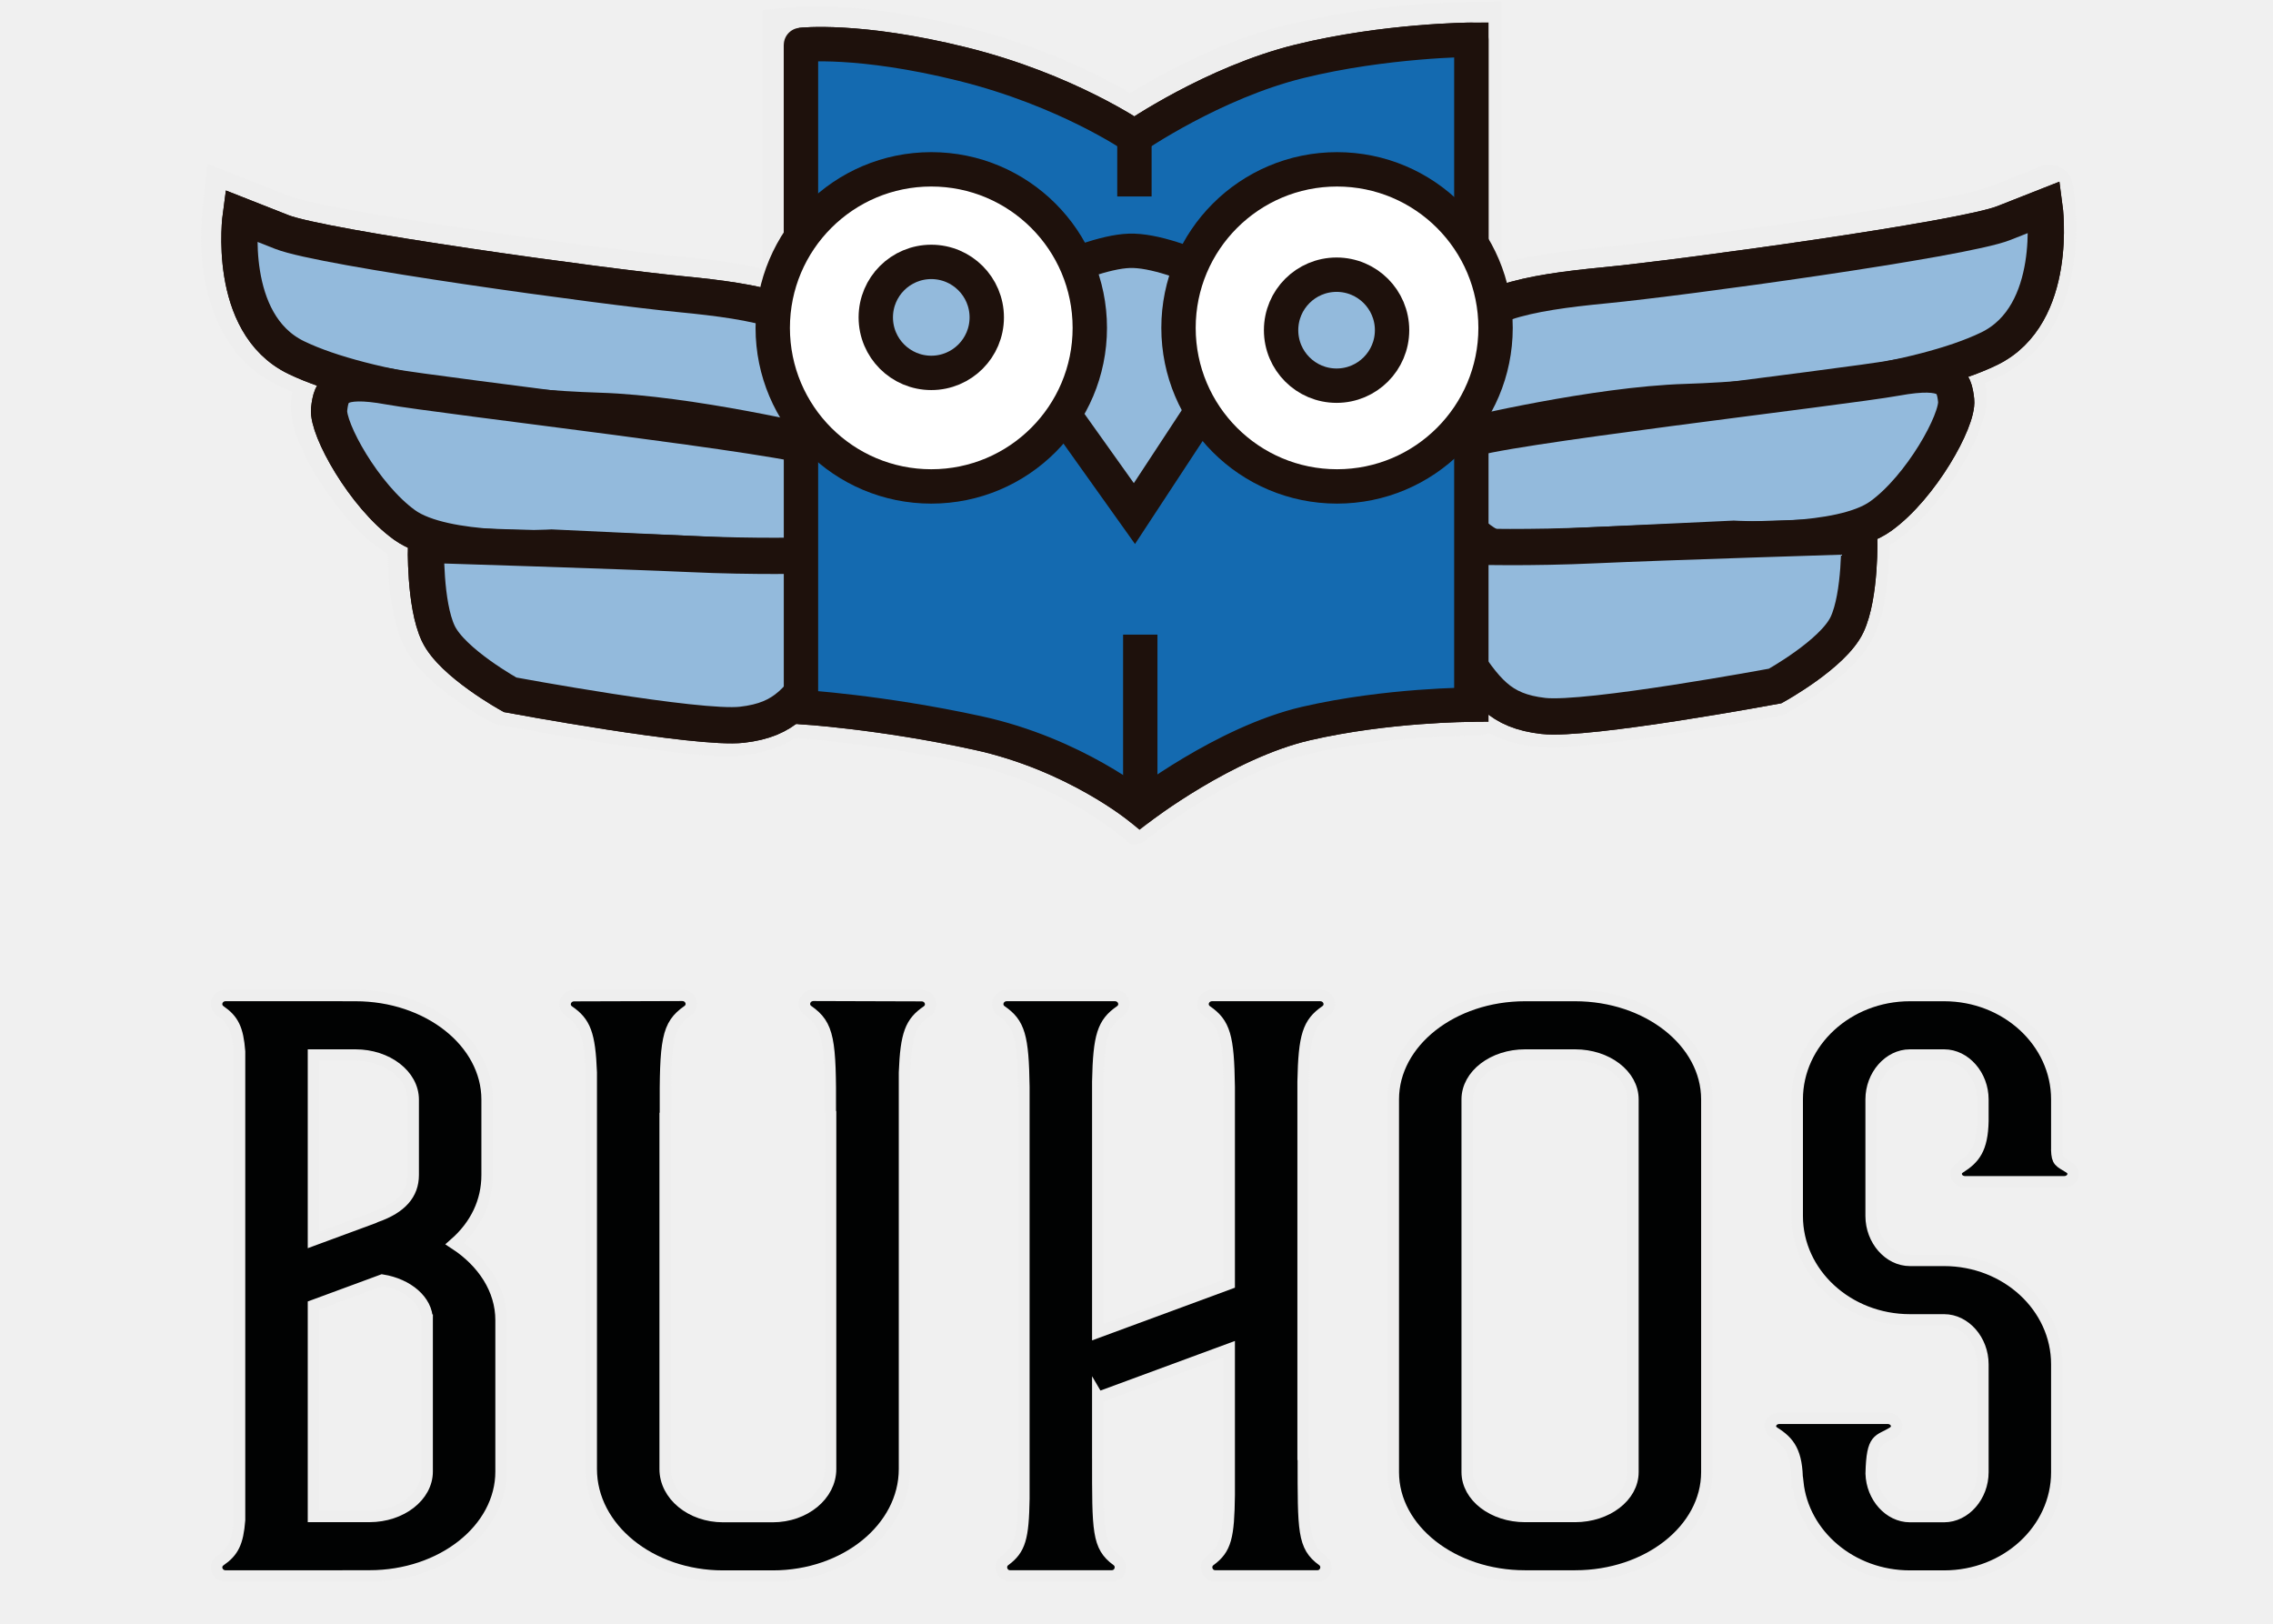
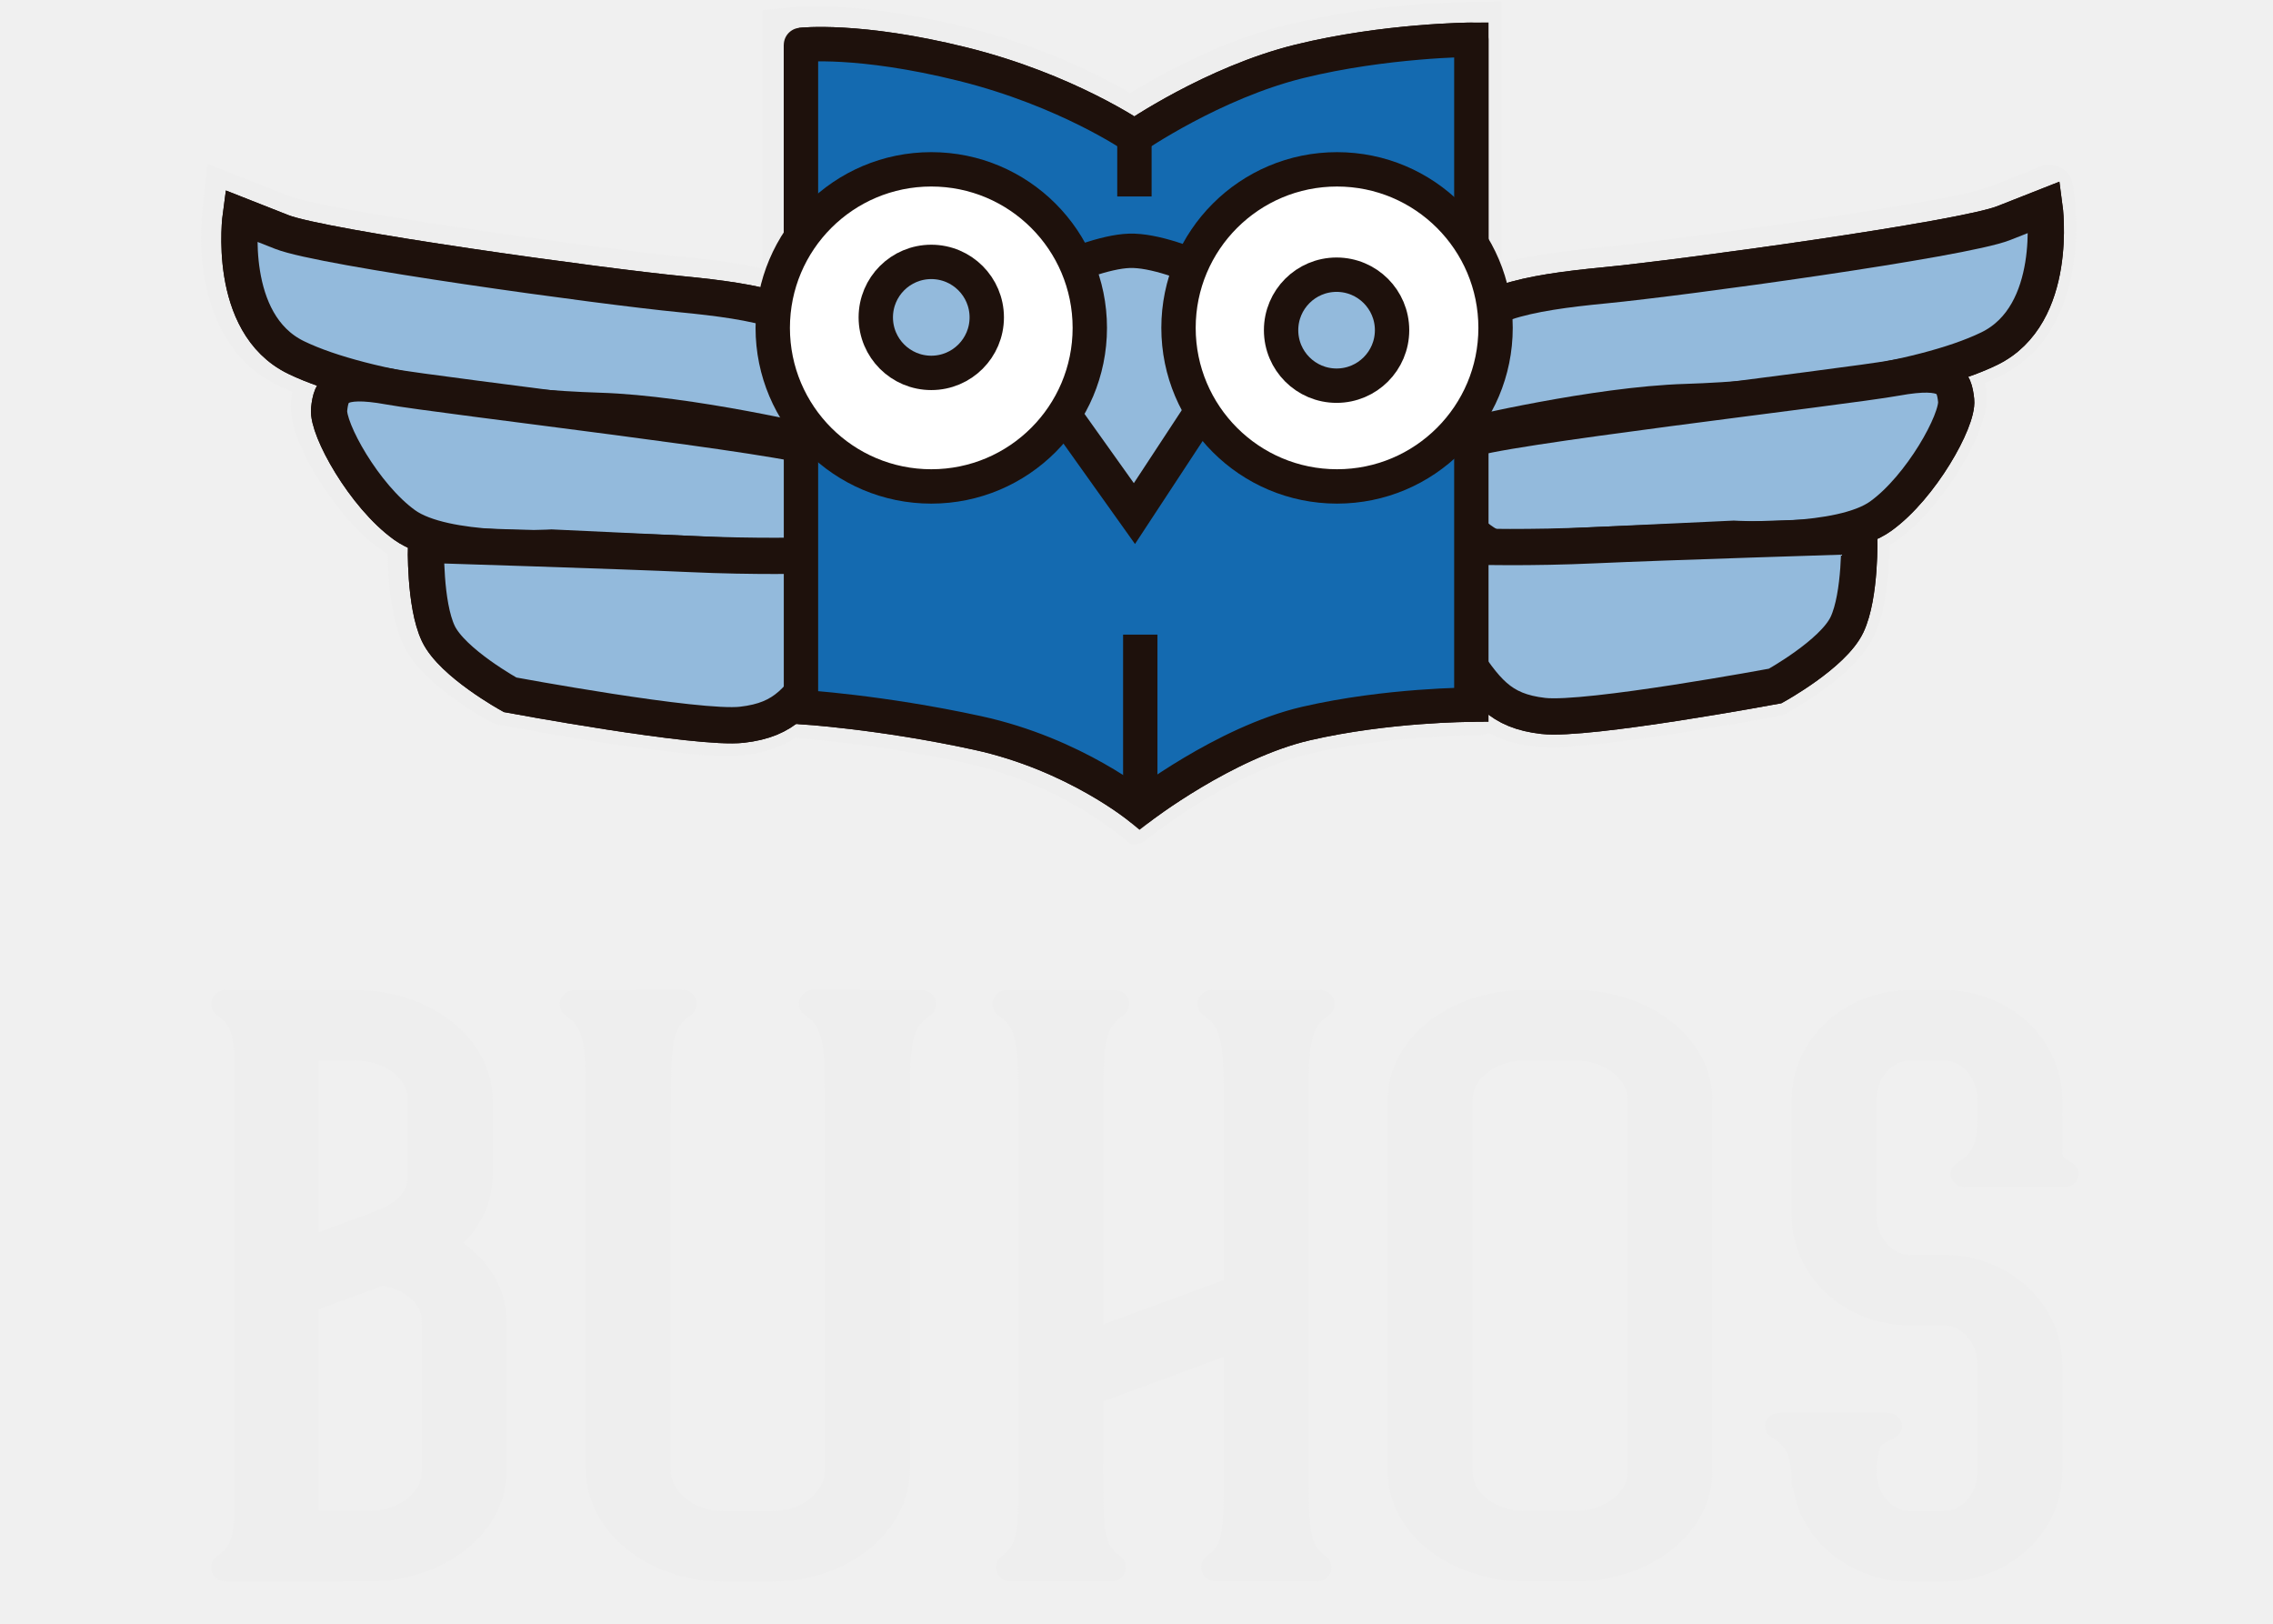
<svg xmlns="http://www.w3.org/2000/svg" version="1.2" id="Capa_1" x="0px" y="0px" width="396.85px" height="283.46px" viewBox="0 0 396.85 283.46" xml:space="preserve">
  <defs id="defs53">
	
	
	
	
	
	
	
	
	
	
	
	

		
		
		
		
		
	</defs>
  <path id="path20-9-6" style="fill:#eeeeee;fill-opacity:1;stroke:none;stroke-opacity:1" d="M 260.162,0.287 C 247.749,0.342 235.288,1.572 223.252,4.691 214.083,7.186 205.432,11.321 197.318,16.223 183.576,8.248 168.052,3.639 152.328,1.725 146.842,1.092 141.283,0.888 135.785,1.522 c -0.879,0.079 -1.758,0.159 -2.637,0.238 0,15.043 0,30.086 0,45.129 -7.333,-1.694 -14.883,-1.999 -22.324,-2.992 -12.404,-1.518 -24.764,-3.255 -37.134,-5.171 -7.261,-1.196 -14.559,-2.265 -21.711,-4.021 -3.649,-1.166 -7.134,-2.775 -10.724,-4.104 -1.666,-0.656 -3.331,-1.313 -4.997,-1.969 -0.784,6.367 -1.737,12.845 -0.651,19.238 0.929,6.135 3.49,12.276 8.274,16.395 2.107,1.821 4.614,3.109 7.188,4.135 -0.671,2.874 -0.102,5.877 1.046,8.55 1.93,4.796 4.852,9.139 8.12,13.12 2.159,2.546 4.609,4.886 7.459,6.646 0.111,5.199 0.524,10.524 2.503,15.387 2.155,4.707 6.381,7.977 10.513,10.876 1.905,1.287 3.848,2.566 5.944,3.51 12.488,2.194 24.995,4.466 37.65,5.452 4.998,0.322 10.249,-0.368 14.546,-3.1 9.709,0.721 19.356,2.193 28.884,4.178 10.878,2.267 21.209,7.201 29.71,14.371 1.09,0.134 2.182,-0.226 2.946,-1.022 7.481,-5.65 15.598,-10.626 24.49,-13.712 5.822,-1.883 11.923,-2.678 17.979,-3.399 5.016,-0.541 10.061,-0.817 15.105,-0.855 0.654,-0.015 1.312,-0.141 1.889,-0.461 4.765,2.562 10.37,2.87 15.651,2.279 9.579,-0.847 19.072,-2.437 28.546,-4.048 2.453,-0.455 4.939,-0.831 7.371,-1.343 5.293,-3.075 10.606,-6.489 14.364,-11.42 2.788,-3.946 3.469,-8.888 3.915,-13.58 0.112,-1.549 0.195,-3.101 0.211,-4.654 4.423,-2.692 7.769,-6.781 10.735,-10.95 2.546,-3.694 4.757,-7.707 5.904,-12.068 0.378,-1.735 0.368,-3.55 -0.004,-5.285 4.082,-1.583 7.913,-4.088 10.455,-7.713 4.039,-5.558 5.472,-12.585 5.483,-19.349 -0.023,-2.718 -0.177,-5.454 -0.67,-8.127 -0.642,-2.379 -3.631,-3.598 -5.805,-2.514 -3.366,1.337 -6.699,2.778 -10.141,3.907 -5.114,1.394 -10.374,2.15 -15.587,3.072 -14.35,2.381 -28.731,4.373 -43.18,6.171 -7.122,0.945 -14.402,1.328 -21.485,2.763 -1.149,0.244 -2.294,0.514 -3.424,0.837 0,-15.22 0,-30.44 0,-45.66 -0.676,0.01 -1.353,0.02 -2.029,0.029 z M 137.969,95.566 c 0.546,0.289 0.34,1.062 -0.188,0.561 -0.142,-0.182 0.036,-0.449 0.188,-0.561 z" />
  <g id="g8">
    <path fill="#93badc" stroke="#1e110c" stroke-width="6.327" stroke-miterlimit="10" d="m 255.86,76.089 c 0,0 -3.864,-8.63 -1.805,-15.873 2.063,-7.241 12.653,-9.104 26.144,-10.407 13.487,-1.302 62.438,-8.021 69.604,-10.848 7.164,-2.823 7.164,-2.823 7.164,-2.823 0,0 2.562,18.787 -9.657,24.727 -12.221,5.938 -37.082,8.827 -52.941,9.314 -15.859,0.483 -38.509,5.91 -38.509,5.91 z" id="path2" />
    <path fill="#93badc" stroke="#1e110c" stroke-width="6.327" stroke-miterlimit="10" d="m 253.747,87.954 c 2.115,6.204 7.839,8.013 7.839,8.013 l 41.102,-1.917 c 0,0 18.613,1.132 25.669,-3.941 7.058,-5.072 13.532,-16.754 13.174,-20.192 -0.359,-3.438 -1.312,-5.635 -10.503,-3.966 -9.195,1.669 -71.851,8.855 -74.779,10.935 -2.927,2.081 -4.805,4.307 -2.502,11.068 z" id="path4" />
    <path fill="#93badc" stroke="#1e110c" stroke-width="6.327" stroke-miterlimit="10" d="m 257.661,96.232 c 0,0 -7.817,10.038 -3.009,17.225 4.806,7.188 7.147,10.65 14.797,11.527 7.651,0.877 40.479,-5.228 40.479,-5.228 0,0 10.1,-5.567 12.536,-10.69 2.435,-5.124 2.158,-15.5 2.158,-15.5 0,0 -34.601,1.075 -46.029,1.606 -11.433,0.534 -21.32,0.263 -21.32,0.263" id="path6" />
  </g>
  <path fill="none" stroke="#1e110c" stroke-width="6" stroke-miterlimit="10" d="M 130.75,89.655" id="path10" />
  <g id="g18" style="stroke:#1e110c;stroke-opacity:1">
    <path fill="#93badc" stroke="#1e110c" stroke-width="6.327" stroke-miterlimit="10" d="m 143.133,77.626 c 0,0 3.865,-8.629 1.805,-15.872 -2.064,-7.241 -12.653,-9.103 -26.143,-10.407 -13.487,-1.302 -62.437,-8.02 -69.603,-10.848 -7.165,-2.823 -7.165,-2.823 -7.165,-2.823 0,0 -2.561,18.787 9.658,24.727 12.218,5.938 37.082,8.827 52.941,9.314 15.858,0.484 38.507,5.909 38.507,5.909 z" id="path12" style="stroke:#1e110c;stroke-opacity:1" />
    <path fill="#93badc" stroke="#1e110c" stroke-width="6.327" stroke-miterlimit="10" d="m 145.246,89.491 c -2.114,6.204 -7.837,8.013 -7.837,8.013 L 96.306,95.587 c 0,0 -18.613,1.132 -25.669,-3.94 -7.058,-5.072 -13.531,-16.755 -13.172,-20.193 0.358,-3.438 1.312,-5.635 10.503,-3.965 9.193,1.669 71.85,8.855 74.779,10.934 2.926,2.081 4.801,4.308 2.499,11.068 z" id="path14" style="stroke:#1e110c;stroke-opacity:1" />
    <path fill="#93badc" stroke="#1e110c" stroke-width="6.327" stroke-miterlimit="10" d="m 141.333,97.77 c 0,0 7.815,10.038 3.008,17.225 -4.806,7.188 -7.147,10.649 -14.799,11.527 -7.65,0.878 -40.478,-5.228 -40.478,-5.228 0,0 -10.099,-5.567 -12.534,-10.689 -2.436,-5.125 -2.158,-15.5 -2.158,-15.5 0,0 34.599,1.075 46.027,1.605 11.432,0.535 21.32,0.264 21.32,0.264" id="path16" style="stroke:#1e110c;stroke-opacity:1" />
  </g>
  <path fill="#146ab0" stroke="#1e110c" stroke-width="6" stroke-miterlimit="10" d="m 139.843,7.842 c 0,0 10.057,-1.167 28.246,3.357 18.188,4.526 29.975,12.684 29.975,12.684 0,0 13.746,-9.462 28.771,-13.165 15.026,-3.701 30.052,-3.78 30.052,-3.78 v 116.084 c 0,0 -14.633,0 -28.866,3.29 -14.235,3.292 -29.008,14.71 -29.008,14.71 0,0 -11.324,-9.362 -28.327,-13.064 -17.002,-3.703 -30.842,-4.524 -30.842,-4.524 V 7.842 Z" id="path20" />
  <g id="g8-3" style="stroke:#1e110c;stroke-opacity:1">
    <path fill="#93badc" stroke="#1e110c" stroke-width="6.327" stroke-miterlimit="10" d="m 255.86,76.089 c 0,0 -3.864,-8.63 -1.805,-15.873 2.063,-7.241 12.653,-9.104 26.144,-10.407 13.487,-1.302 62.438,-8.021 69.604,-10.848 7.164,-2.823 7.164,-2.823 7.164,-2.823 0,0 2.562,18.787 -9.657,24.727 -12.221,5.938 -37.082,8.827 -52.941,9.314 -15.859,0.483 -38.509,5.91 -38.509,5.91 z" id="path2-6" style="stroke:#1e110c;stroke-opacity:1" />
    <path fill="#93badc" stroke="#1e110c" stroke-width="6.327" stroke-miterlimit="10" d="m 253.747,87.954 c 2.115,6.204 7.839,8.013 7.839,8.013 l 41.102,-1.917 c 0,0 18.613,1.132 25.669,-3.941 7.058,-5.072 13.532,-16.754 13.174,-20.192 -0.359,-3.438 -1.312,-5.635 -10.503,-3.966 -9.195,1.669 -71.851,8.855 -74.779,10.935 -2.927,2.081 -4.805,4.307 -2.502,11.068 z" id="path4-7" style="stroke:#1e110c;stroke-opacity:1" />
    <path fill="#93badc" stroke="#1e110c" stroke-width="6.327" stroke-miterlimit="10" d="m 257.661,96.232 c 0,0 -7.817,10.038 -3.009,17.225 4.806,7.188 7.147,10.65 14.797,11.527 7.651,0.877 40.479,-5.228 40.479,-5.228 0,0 10.1,-5.567 12.536,-10.69 2.435,-5.124 2.158,-15.5 2.158,-15.5 0,0 -34.601,1.075 -46.029,1.606 -11.433,0.534 -21.32,0.263 -21.32,0.263" id="path6-5" style="stroke:#1e110c;stroke-opacity:1" />
  </g>
  <g id="g18-3" style="stroke:#1e110c;stroke-opacity:1">
    <path fill="#93badc" stroke="#1e110c" stroke-width="6.327" stroke-miterlimit="10" d="m 143.133,77.626 c 0,0 3.865,-8.629 1.805,-15.872 -2.064,-7.241 -12.653,-9.103 -26.143,-10.407 -13.487,-1.302 -62.437,-8.02 -69.603,-10.848 -7.165,-2.823 -7.165,-2.823 -7.165,-2.823 0,0 -2.561,18.787 9.658,24.727 12.218,5.938 37.082,8.827 52.941,9.314 15.858,0.484 38.507,5.909 38.507,5.909 z" id="path12-5" style="stroke:#1e110c;stroke-opacity:1" />
    <path fill="#93badc" stroke="#1e110c" stroke-width="6.327" stroke-miterlimit="10" d="m 145.246,89.491 c -2.114,6.204 -7.837,8.013 -7.837,8.013 L 96.306,95.587 c 0,0 -18.613,1.132 -25.669,-3.94 -7.058,-5.072 -13.531,-16.755 -13.172,-20.193 0.358,-3.438 1.312,-5.635 10.503,-3.965 9.193,1.669 71.85,8.855 74.779,10.934 2.926,2.081 4.801,4.308 2.499,11.068 z" id="path14-6" style="stroke:#1e110c;stroke-opacity:1" />
    <path fill="#93badc" stroke="#1e110c" stroke-width="6.327" stroke-miterlimit="10" d="m 141.333,97.77 c 0,0 7.815,10.038 3.008,17.225 -4.806,7.188 -7.147,10.649 -14.799,11.527 -7.65,0.878 -40.478,-5.228 -40.478,-5.228 0,0 -10.099,-5.567 -12.534,-10.689 -2.436,-5.125 -2.158,-15.5 -2.158,-15.5 0,0 34.599,1.075 46.027,1.605 11.432,0.535 21.32,0.264 21.32,0.264" id="path16-2" style="stroke:#1e110c;stroke-opacity:1" />
  </g>
  <path fill="#146ab0" stroke="#1e110c" stroke-width="6" stroke-miterlimit="10" d="m 139.843,7.842 c 0,0 10.057,-1.167 28.246,3.357 18.188,4.526 29.975,12.684 29.975,12.684 0,0 13.746,-9.462 28.771,-13.165 15.026,-3.701 30.052,-3.78 30.052,-3.78 v 116.084 c 0,0 -14.633,0 -28.866,3.29 -14.235,3.292 -29.008,14.71 -29.008,14.71 0,0 -11.324,-9.362 -28.327,-13.064 -17.002,-3.703 -30.842,-4.524 -30.842,-4.524 V 7.842 Z" id="path20-9" style="stroke:#1e110c;stroke-opacity:1;stroke-width:6;stroke-miterlimit:10;stroke-dasharray:none;stroke-linejoin:round;stroke-linecap:butt" />
  <g id="g8-3-1" style="stroke:#1e110c;stroke-opacity:1" transform="translate(37.92149,-120.241)" />
  <g id="g18-3-9" style="stroke:#1e110c;stroke-opacity:1" transform="translate(37.92149,-120.241)" />
  <line fill="none" stroke="#1e110c" stroke-width="6" stroke-miterlimit="10" x1="199.084" y1="141.023" x2="199.084" y2="110.79" id="line22" />
  <path fill="#93badc" stroke="#1e110c" stroke-width="6" stroke-miterlimit="10" d="m 172.281,53.476 25.782,36.179 24.024,-36.581 c 0,0 -16.486,-9.563 -24.902,-9.287 -8.415,0.278 -24.904,9.689 -24.904,9.689 z" id="path24" />
  <circle fill="#ffffff" stroke="#1e110c" stroke-width="6" stroke-miterlimit="10" cx="162.594" cy="57.24" r="27.679" id="circle26" />
  <circle fill="#ffffff" stroke="#1e110c" stroke-width="6" stroke-miterlimit="10" cx="233.437" cy="57.24" r="27.678" id="circle28" />
  <circle fill="#93badc" stroke="#1e110c" stroke-width="6" stroke-miterlimit="10" cx="233.357" cy="57.642" r="9.688" id="circle30" />
  <circle fill="#93badc" stroke="#1e110c" stroke-width="6" stroke-miterlimit="10" cx="162.594" cy="55.409" r="9.688" id="circle32" />
  <line fill="none" stroke="#1e110c" stroke-width="6" stroke-miterlimit="10" x1="198.063" y1="34.298" x2="198.063" y2="23.819" id="line34" />
-   <path fill="#010202" stroke="#010202" stroke-width="2" stroke-miterlimit="10" d="m 87.483,230.464 h -0.006 c 0,0.017 0.006,0.031 0.006,0.048 v 26.384 c 0,10.049 -10.313,18.225 -22.989,18.225 h -4.646 c -0.034,0.003 -0.063,0.016 -0.098,0.016 H 39.421 c -1.54,0 -2.198,-1.843 -0.952,-2.703 2.229,-1.539 3.05,-3.127 3.354,-7.086 v -47.255 -0.61 -33.913 c -0.304,-3.959 -1.126,-5.547 -3.354,-7.085 -1.246,-0.86 -0.588,-2.703 0.952,-2.703 H 59.75 c 0.022,0 0.04,0.009 0.061,0.01 h 2.248 c 12.676,0 22.989,8.154 22.989,18.177 v 13.144 c 0,4.659 -1.993,8.782 -5.656,11.998 4.943,3.224 8.091,8.009 8.091,13.353 z M 62.06,184.186 h -7.329 v 32.282 l 10.502,-3.873 c 0.167,-0.073 0.319,-0.162 0.498,-0.225 4.314,-1.518 6.411,-3.893 6.411,-7.258 v -13.144 c 0,-4.291 -4.523,-7.782 -10.082,-7.782 z m 12.522,46.278 h -0.006 c 0,-3.408 -3.359,-6.263 -7.843,-6.99 L 54.731,227.9 v 36.832 h 9.763 c 5.559,0 10.082,-3.516 10.082,-7.836 v -26.384 c 0,-0.017 0.006,-0.032 0.006,-0.048 z" id="path36" style="stroke:#eeeeee;stroke-opacity:1" />
-   <path fill="#010202" stroke="#010202" stroke-width="2" stroke-miterlimit="10" d="m 161.827,176.518 c -2.821,1.933 -3.648,3.959 -3.907,10.724 v 69.22 c 0,10.304 -10.32,18.687 -23.006,18.687 h -8.68 c -12.686,0 -23.008,-8.383 -23.008,-18.687 v -69.235 c -0.259,-6.752 -1.088,-8.777 -3.906,-10.708 -1.25,-0.856 -0.601,-2.701 0.939,-2.706 l 9.797,-0.03 1.664,-0.005 7.367,-0.023 c 1.54,-0.005 2.207,1.835 0.965,2.699 -3.599,2.506 -3.93,5.108 -3.869,17.771 0,0.023 -0.037,0.042 -0.05,0.063 v 62.174 c 0,4.572 4.531,8.293 10.101,8.293 h 8.68 c 5.568,0 10.099,-3.721 10.099,-8.293 v -62.175 c -0.013,-0.021 -0.05,-0.039 -0.05,-0.062 0.061,-12.663 -0.269,-15.266 -3.869,-17.771 -1.242,-0.864 -0.575,-2.704 0.965,-2.699 l 7.368,0.023 1.664,0.005 9.797,0.03 c 1.539,0.003 2.189,1.848 0.939,2.705 z" id="path38" style="stroke:#eeeeee;stroke-opacity:1" />
-   <path fill="#010202" stroke="#010202" stroke-width="2" stroke-miterlimit="10" d="m 227.515,188.845 v 65.769 c 0.008,0.016 0.039,0.028 0.039,0.045 0,12.664 -0.074,15.266 3.342,17.759 1.18,0.86 0.557,2.703 -0.899,2.703 h -9.269 -1.574 -6.969 c -1.457,0 -2.079,-1.843 -0.9,-2.703 2.748,-2.006 3.236,-4.093 3.323,-11.421 v -25.464 l -22.914,8.45 -0.027,-0.047 v 10.719 c 0,0.002 0.003,0.003 0.003,0.004 0,12.664 -0.074,15.266 3.33,17.759 1.175,0.86 0.554,2.703 -0.897,2.703 h -9.234 -1.568 -6.944 c -1.451,0 -2.072,-1.843 -0.897,-2.703 2.649,-1.94 3.189,-3.97 3.3,-10.734 v -71.949 c -0.12,-8.829 -0.779,-11.084 -3.913,-13.248 -1.246,-0.86 -0.588,-2.703 0.952,-2.703 h 9.798 1.664 7.368 c 1.54,0 2.198,1.843 0.952,2.703 -3.023,2.087 -3.754,4.273 -3.913,12.349 v 43.727 l 22.94,-8.46 v -34.378 c -0.12,-8.82 -0.78,-11.074 -3.913,-13.237 -1.246,-0.86 -0.588,-2.703 0.952,-2.703 h 9.798 1.663 7.367 c 1.54,0 2.198,1.843 0.952,2.703 -3.025,2.085 -3.754,4.273 -3.912,12.357 z" id="path40" style="stroke:#eeeeee;stroke-opacity:1" />
-   <path fill="#010202" stroke="#010202" stroke-width="2" stroke-miterlimit="10" d="m 298.005,191.926 v 65.069 c 0,9.999 -10.32,18.134 -23.007,18.134 h -8.733 c -12.687,0 -23.007,-8.135 -23.007,-18.134 v -65.069 c 0,-9.999 10.32,-18.134 23.007,-18.134 h 8.733 c 12.687,0 23.007,8.135 23.007,18.134 z m -12.906,0 c 0,-4.269 -4.531,-7.74 -10.101,-7.74 h -8.733 c -5.569,0 -10.1,3.472 -10.1,7.74 v 65.069 c 0,4.268 4.53,7.74 10.1,7.74 h 8.733 c 5.569,0 10.101,-3.473 10.101,-7.74 z" id="path42" style="stroke:#eeeeee;stroke-opacity:1" />
-   <path fill="#010202" stroke="#010202" stroke-width="2" stroke-miterlimit="10" d="m 361.303,203.852 c 1.246,0.785 0.588,2.465 -0.952,2.465 h -7.801 -9.414 c -1.54,0 -2.198,-1.68 -0.952,-2.465 2.538,-1.598 3.911,-3.282 4.015,-8.118 v -3.806 c 0,-4.196 -3.101,-7.742 -6.772,-7.742 h -5.968 c -3.671,0 -6.771,3.546 -6.771,7.742 v 20.355 c 0,4.198 3.101,7.744 6.771,7.744 h 5.968 c 10.852,0 19.679,8.136 19.679,18.136 v 18.848 c 0,10.001 -8.827,18.137 -19.679,18.137 h -5.968 c -10.206,0 -18.618,-7.199 -19.582,-16.377 h -0.097 c 0,-5.303 -1.384,-7.05 -4.024,-8.712 -1.246,-0.784 -0.588,-2.465 0.952,-2.465 h 9.414 9.414 c 1.54,0 2.198,1.681 0.952,2.465 -2.464,1.551 -3.643,0.709 -3.79,7.198 0.119,4.088 3.162,7.497 6.761,7.497 h 5.968 c 3.672,0 6.772,-3.546 6.772,-7.743 v -18.848 c 0,-4.196 -3.101,-7.743 -6.772,-7.743 h -5.968 c -10.851,0 -19.679,-8.136 -19.679,-18.137 v -20.355 c 0,-10 8.828,-18.136 19.679,-18.136 h 5.968 c 10.852,0 19.679,8.136 19.679,18.136 v 3.212 h 0.005 c 0,0.515 -0.002,0.991 -0.005,1.435 v 4.091 c 0,0.023 -0.008,0.045 -0.008,0.067 0.07,2.109 0.47,2.028 2.205,3.119 z" id="path44" style="stroke:#eeeeee;stroke-opacity:1" />
+   <path fill="#010202" stroke="#010202" stroke-width="2" stroke-miterlimit="10" d="m 87.483,230.464 h -0.006 c 0,0.017 0.006,0.031 0.006,0.048 v 26.384 c 0,10.049 -10.313,18.225 -22.989,18.225 h -4.646 c -0.034,0.003 -0.063,0.016 -0.098,0.016 H 39.421 c -1.54,0 -2.198,-1.843 -0.952,-2.703 2.229,-1.539 3.05,-3.127 3.354,-7.086 v -47.255 -0.61 -33.913 c -0.304,-3.959 -1.126,-5.547 -3.354,-7.085 -1.246,-0.86 -0.588,-2.703 0.952,-2.703 H 59.75 c 0.022,0 0.04,0.009 0.061,0.01 h 2.248 c 12.676,0 22.989,8.154 22.989,18.177 v 13.144 c 0,4.659 -1.993,8.782 -5.656,11.998 4.943,3.224 8.091,8.009 8.091,13.353 z M 62.06,184.186 h -7.329 v 32.282 l 10.502,-3.873 c 0.167,-0.073 0.319,-0.162 0.498,-0.225 4.314,-1.518 6.411,-3.893 6.411,-7.258 v -13.144 c 0,-4.291 -4.523,-7.782 -10.082,-7.782 z m 12.522,46.278 h -0.006 c 0,-3.408 -3.359,-6.263 -7.843,-6.99 L 54.731,227.9 v 36.832 h 9.763 c 5.559,0 10.082,-3.516 10.082,-7.836 v -26.384 c 0,-0.017 0.006,-0.032 0.006,-0.048 z" id="path36" style="stroke:#eeeeee;stroke-opacity:1;fill:#eeeeee;fill-opacity:1;stroke-width:1.9;stroke-miterlimit:10;stroke-dasharray:none" />
+   <path fill="#010202" stroke="#010202" stroke-width="2" stroke-miterlimit="10" d="m 161.827,176.518 c -2.821,1.933 -3.648,3.959 -3.907,10.724 v 69.22 c 0,10.304 -10.32,18.687 -23.006,18.687 h -8.68 c -12.686,0 -23.008,-8.383 -23.008,-18.687 v -69.235 c -0.259,-6.752 -1.088,-8.777 -3.906,-10.708 -1.25,-0.856 -0.601,-2.701 0.939,-2.706 l 9.797,-0.03 1.664,-0.005 7.367,-0.023 c 1.54,-0.005 2.207,1.835 0.965,2.699 -3.599,2.506 -3.93,5.108 -3.869,17.771 0,0.023 -0.037,0.042 -0.05,0.063 v 62.174 c 0,4.572 4.531,8.293 10.101,8.293 h 8.68 c 5.568,0 10.099,-3.721 10.099,-8.293 v -62.175 c -0.013,-0.021 -0.05,-0.039 -0.05,-0.062 0.061,-12.663 -0.269,-15.266 -3.869,-17.771 -1.242,-0.864 -0.575,-2.704 0.965,-2.699 l 7.368,0.023 1.664,0.005 9.797,0.03 c 1.539,0.003 2.189,1.848 0.939,2.705 z" id="path38" style="stroke:#eeeeee;stroke-opacity:1;fill:#eeeeee;fill-opacity:1;stroke-width:1.9;stroke-miterlimit:10;stroke-dasharray:none" />
+   <path fill="#010202" stroke="#010202" stroke-width="2" stroke-miterlimit="10" d="m 227.515,188.845 v 65.769 c 0.008,0.016 0.039,0.028 0.039,0.045 0,12.664 -0.074,15.266 3.342,17.759 1.18,0.86 0.557,2.703 -0.899,2.703 h -9.269 -1.574 -6.969 c -1.457,0 -2.079,-1.843 -0.9,-2.703 2.748,-2.006 3.236,-4.093 3.323,-11.421 v -25.464 l -22.914,8.45 -0.027,-0.047 v 10.719 c 0,0.002 0.003,0.003 0.003,0.004 0,12.664 -0.074,15.266 3.33,17.759 1.175,0.86 0.554,2.703 -0.897,2.703 h -9.234 -1.568 -6.944 c -1.451,0 -2.072,-1.843 -0.897,-2.703 2.649,-1.94 3.189,-3.97 3.3,-10.734 v -71.949 c -0.12,-8.829 -0.779,-11.084 -3.913,-13.248 -1.246,-0.86 -0.588,-2.703 0.952,-2.703 h 9.798 1.664 7.368 c 1.54,0 2.198,1.843 0.952,2.703 -3.023,2.087 -3.754,4.273 -3.913,12.349 v 43.727 l 22.94,-8.46 v -34.378 c -0.12,-8.82 -0.78,-11.074 -3.913,-13.237 -1.246,-0.86 -0.588,-2.703 0.952,-2.703 h 9.798 1.663 7.367 c 1.54,0 2.198,1.843 0.952,2.703 -3.025,2.085 -3.754,4.273 -3.912,12.357 z" id="path40" style="stroke:#eeeeee;stroke-opacity:1;fill:#eeeeee;fill-opacity:1;stroke-width:1.9;stroke-miterlimit:10;stroke-dasharray:none" />
+   <path fill="#010202" stroke="#010202" stroke-width="2" stroke-miterlimit="10" d="m 298.005,191.926 v 65.069 c 0,9.999 -10.32,18.134 -23.007,18.134 h -8.733 c -12.687,0 -23.007,-8.135 -23.007,-18.134 v -65.069 c 0,-9.999 10.32,-18.134 23.007,-18.134 h 8.733 c 12.687,0 23.007,8.135 23.007,18.134 z m -12.906,0 c 0,-4.269 -4.531,-7.74 -10.101,-7.74 h -8.733 c -5.569,0 -10.1,3.472 -10.1,7.74 v 65.069 c 0,4.268 4.53,7.74 10.1,7.74 h 8.733 c 5.569,0 10.101,-3.473 10.101,-7.74 z" id="path42" style="stroke:#eeeeee;stroke-opacity:1;fill:#eeeeee;fill-opacity:1;stroke-width:1.9;stroke-miterlimit:10;stroke-dasharray:none" />
+   <path fill="#010202" stroke="#010202" stroke-width="2" stroke-miterlimit="10" d="m 361.303,203.852 c 1.246,0.785 0.588,2.465 -0.952,2.465 h -7.801 -9.414 c -1.54,0 -2.198,-1.68 -0.952,-2.465 2.538,-1.598 3.911,-3.282 4.015,-8.118 v -3.806 c 0,-4.196 -3.101,-7.742 -6.772,-7.742 h -5.968 c -3.671,0 -6.771,3.546 -6.771,7.742 v 20.355 c 0,4.198 3.101,7.744 6.771,7.744 h 5.968 c 10.852,0 19.679,8.136 19.679,18.136 v 18.848 c 0,10.001 -8.827,18.137 -19.679,18.137 h -5.968 c -10.206,0 -18.618,-7.199 -19.582,-16.377 h -0.097 c 0,-5.303 -1.384,-7.05 -4.024,-8.712 -1.246,-0.784 -0.588,-2.465 0.952,-2.465 h 9.414 9.414 c 1.54,0 2.198,1.681 0.952,2.465 -2.464,1.551 -3.643,0.709 -3.79,7.198 0.119,4.088 3.162,7.497 6.761,7.497 h 5.968 c 3.672,0 6.772,-3.546 6.772,-7.743 v -18.848 c 0,-4.196 -3.101,-7.743 -6.772,-7.743 h -5.968 c -10.851,0 -19.679,-8.136 -19.679,-18.137 v -20.355 c 0,-10 8.828,-18.136 19.679,-18.136 h 5.968 c 10.852,0 19.679,8.136 19.679,18.136 v 3.212 h 0.005 c 0,0.515 -0.002,0.991 -0.005,1.435 v 4.091 c 0,0.023 -0.008,0.045 -0.008,0.067 0.07,2.109 0.47,2.028 2.205,3.119 z" id="path44" style="stroke:#eeeeee;stroke-opacity:1;fill:#eeeeee;fill-opacity:1;stroke-width:1.9;stroke-miterlimit:10;stroke-dasharray:none" />
</svg>
